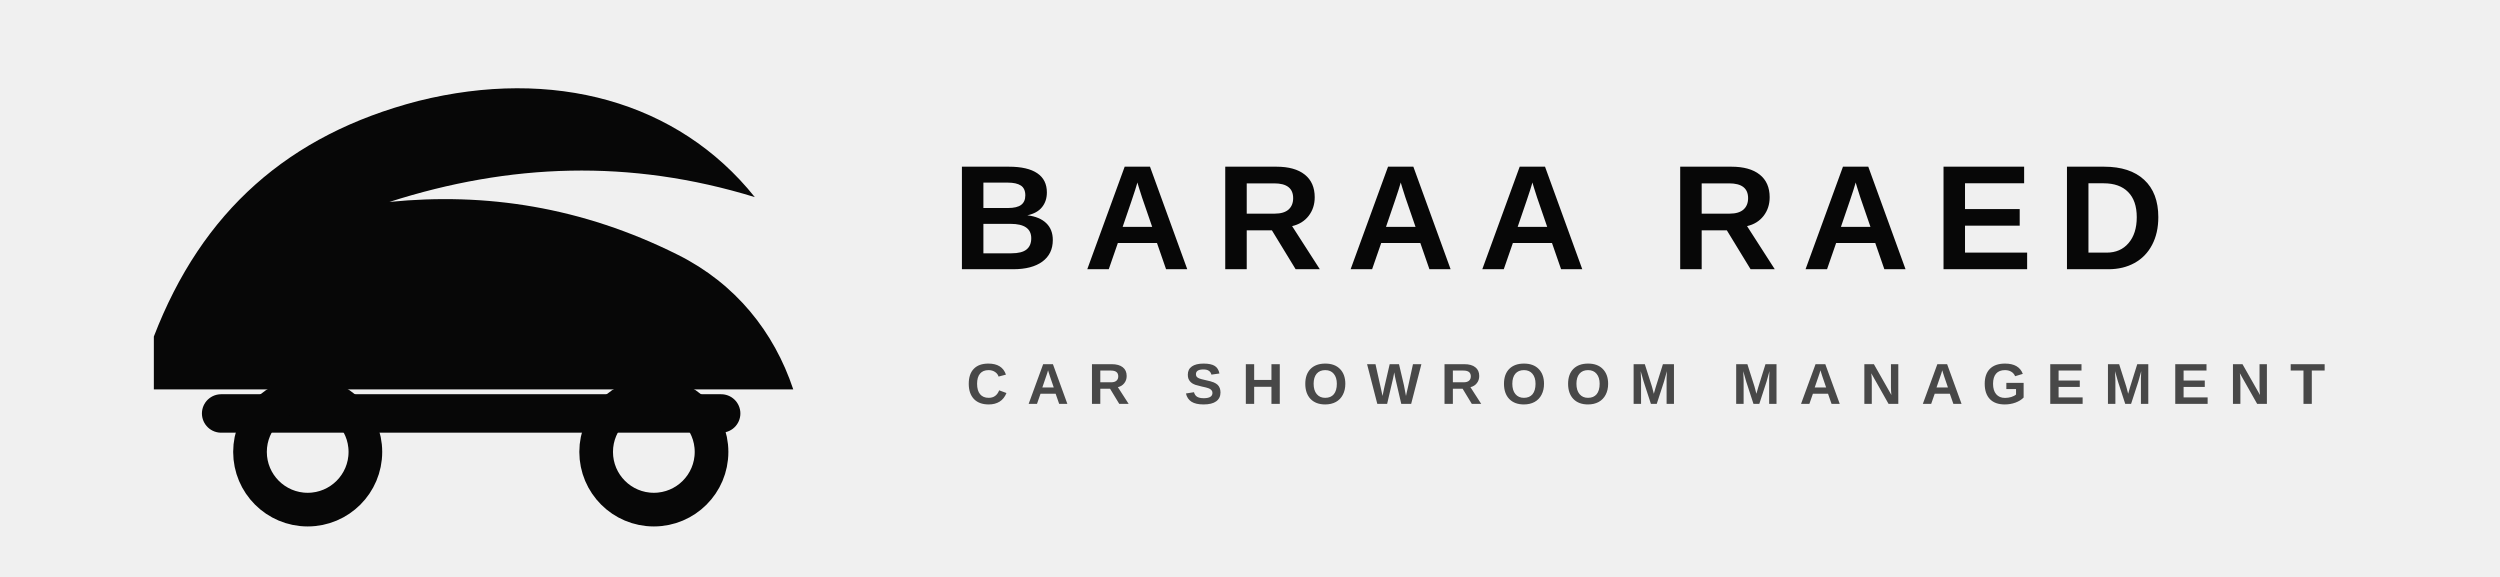
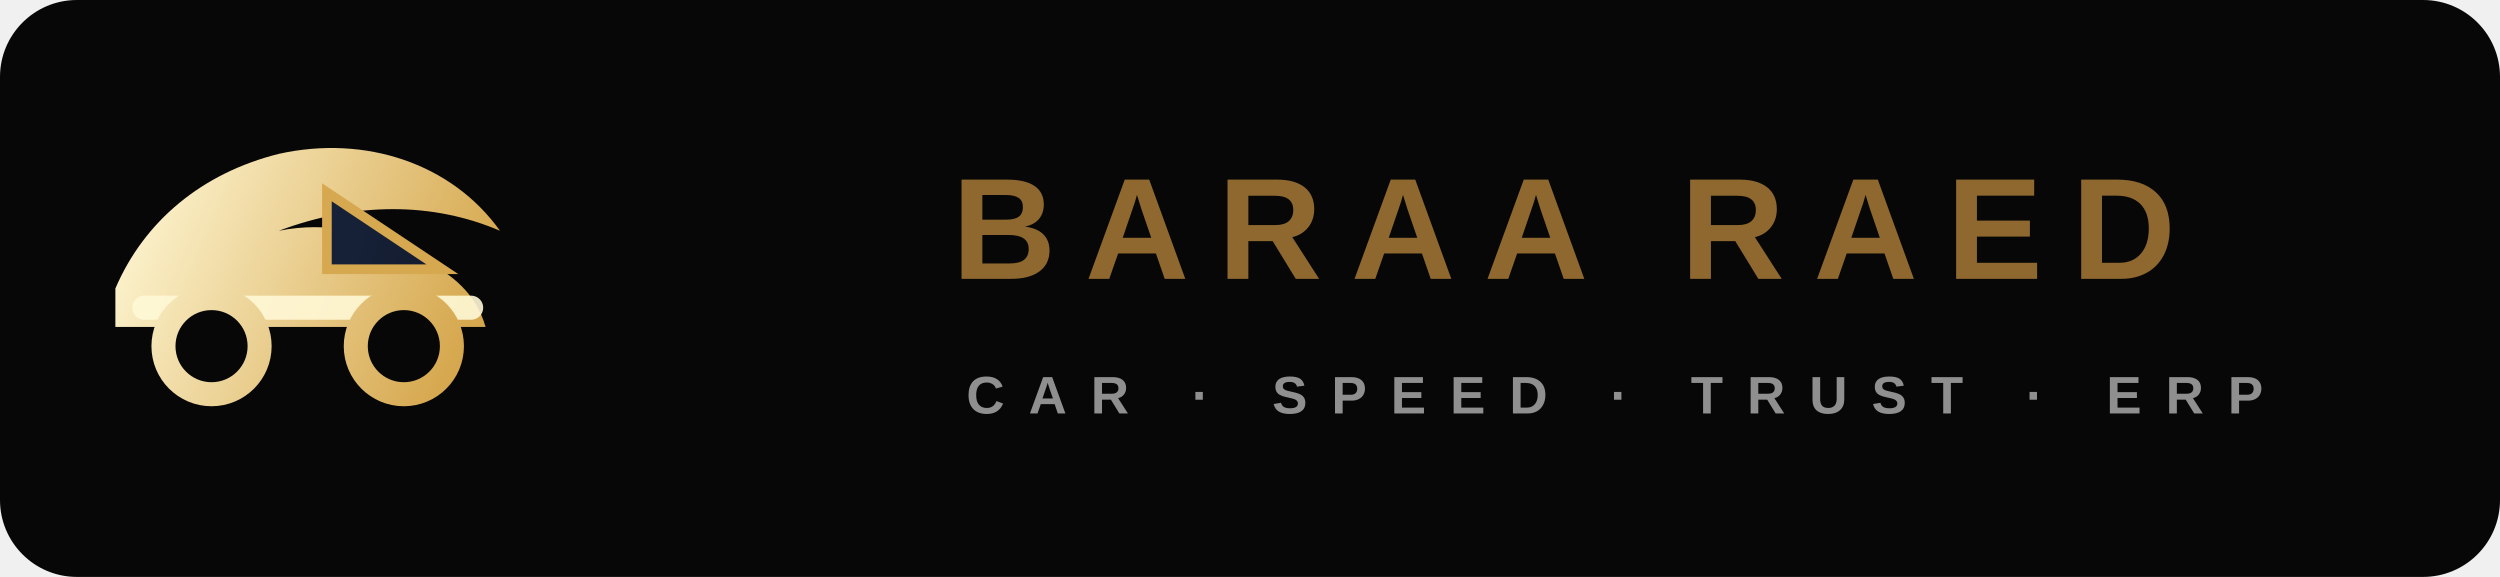
- <svg xmlns="http://www.w3.org/2000/svg" width="520" height="120" viewBox="0 0 520 120" fill="none">
-   <path d="M32 70C42 44 60 28 87 21C115 14 141 21 157 41C131 33 106 34 81 42C101 40 121 43 141 53C153 59 161 69 165 81H32Z" fill="#070707" />
-   <path d="M46 86H150" stroke="#070707" stroke-width="8" stroke-linecap="round" />
-   <circle cx="64" cy="94" r="12" stroke="#070707" stroke-width="7" />
-   <circle cx="136" cy="94" r="12" stroke="#070707" stroke-width="7" />
-   <text x="198" y="56" fill="#070707" font-family="Arial, Helvetica, sans-serif" font-size="31" font-weight="900" letter-spacing="5">BARAA RAED</text>
-   <text x="201" y="84" fill="#070707" fill-opacity=".72" font-family="Arial, Helvetica, sans-serif" font-size="12" font-weight="700" letter-spacing="4">CAR SHOWROOM MANAGEMENT</text>
+ <svg xmlns="http://www.w3.org/2000/svg" width="520" height="120" viewBox="0 0 520 120" fill="none" role="img" aria-label="baraa raed">
+   <defs>
+     <linearGradient id="br-gold" x1="8" y1="18" x2="168" y2="88" gradientUnits="userSpaceOnUse">
+       <stop stop-color="#fff8d6" />
+       <stop offset="0.45" stop-color="#d6a84f" />
+       <stop offset="1" stop-color="#8e682e" />
+     </linearGradient>
+     <linearGradient id="br-body" x1="24" y1="32" x2="160" y2="72" gradientUnits="userSpaceOnUse">
+       <stop stop-color="#1a2744" />
+       <stop offset="1" stop-color="#070707" />
+     </linearGradient>
+   </defs>
+   <rect width="520" height="120" rx="16" fill="#070707" />
+   <g transform="translate(16 22)">
+     <path d="M8 38c6-14 18-24 34-28 18-4 36 2 46 16-14-6-30-6-46 0 10-2 20 0 30 6 6 3 11 7 13 14H8Z" fill="url(#br-gold)" />
+     <path d="M14 42h68" stroke="#fff8d6" stroke-width="5" stroke-linecap="round" opacity="0.9" />
+     <circle cx="28" cy="50" r="10" stroke="url(#br-gold)" stroke-width="5" fill="#070707" />
+     <circle cx="68" cy="50" r="10" stroke="url(#br-gold)" stroke-width="5" fill="#070707" />
+     <path d="M52 18 L76 34 L52 34 Z" fill="url(#br-body)" stroke="#d6a84f" stroke-width="2" />
+   </g>
+   <text x="198" y="58" fill="url(#br-gold)" font-family="Arial, Helvetica, sans-serif" font-size="30" font-weight="900" letter-spacing="6">BARAA RAED</text>
+   <text x="201" y="86" fill="#ffffff" fill-opacity="0.55" font-family="Arial, Helvetica, sans-serif" font-size="11" font-weight="700" letter-spacing="5">CAR · SPEED · TRUST · ERP</text>
</svg>
